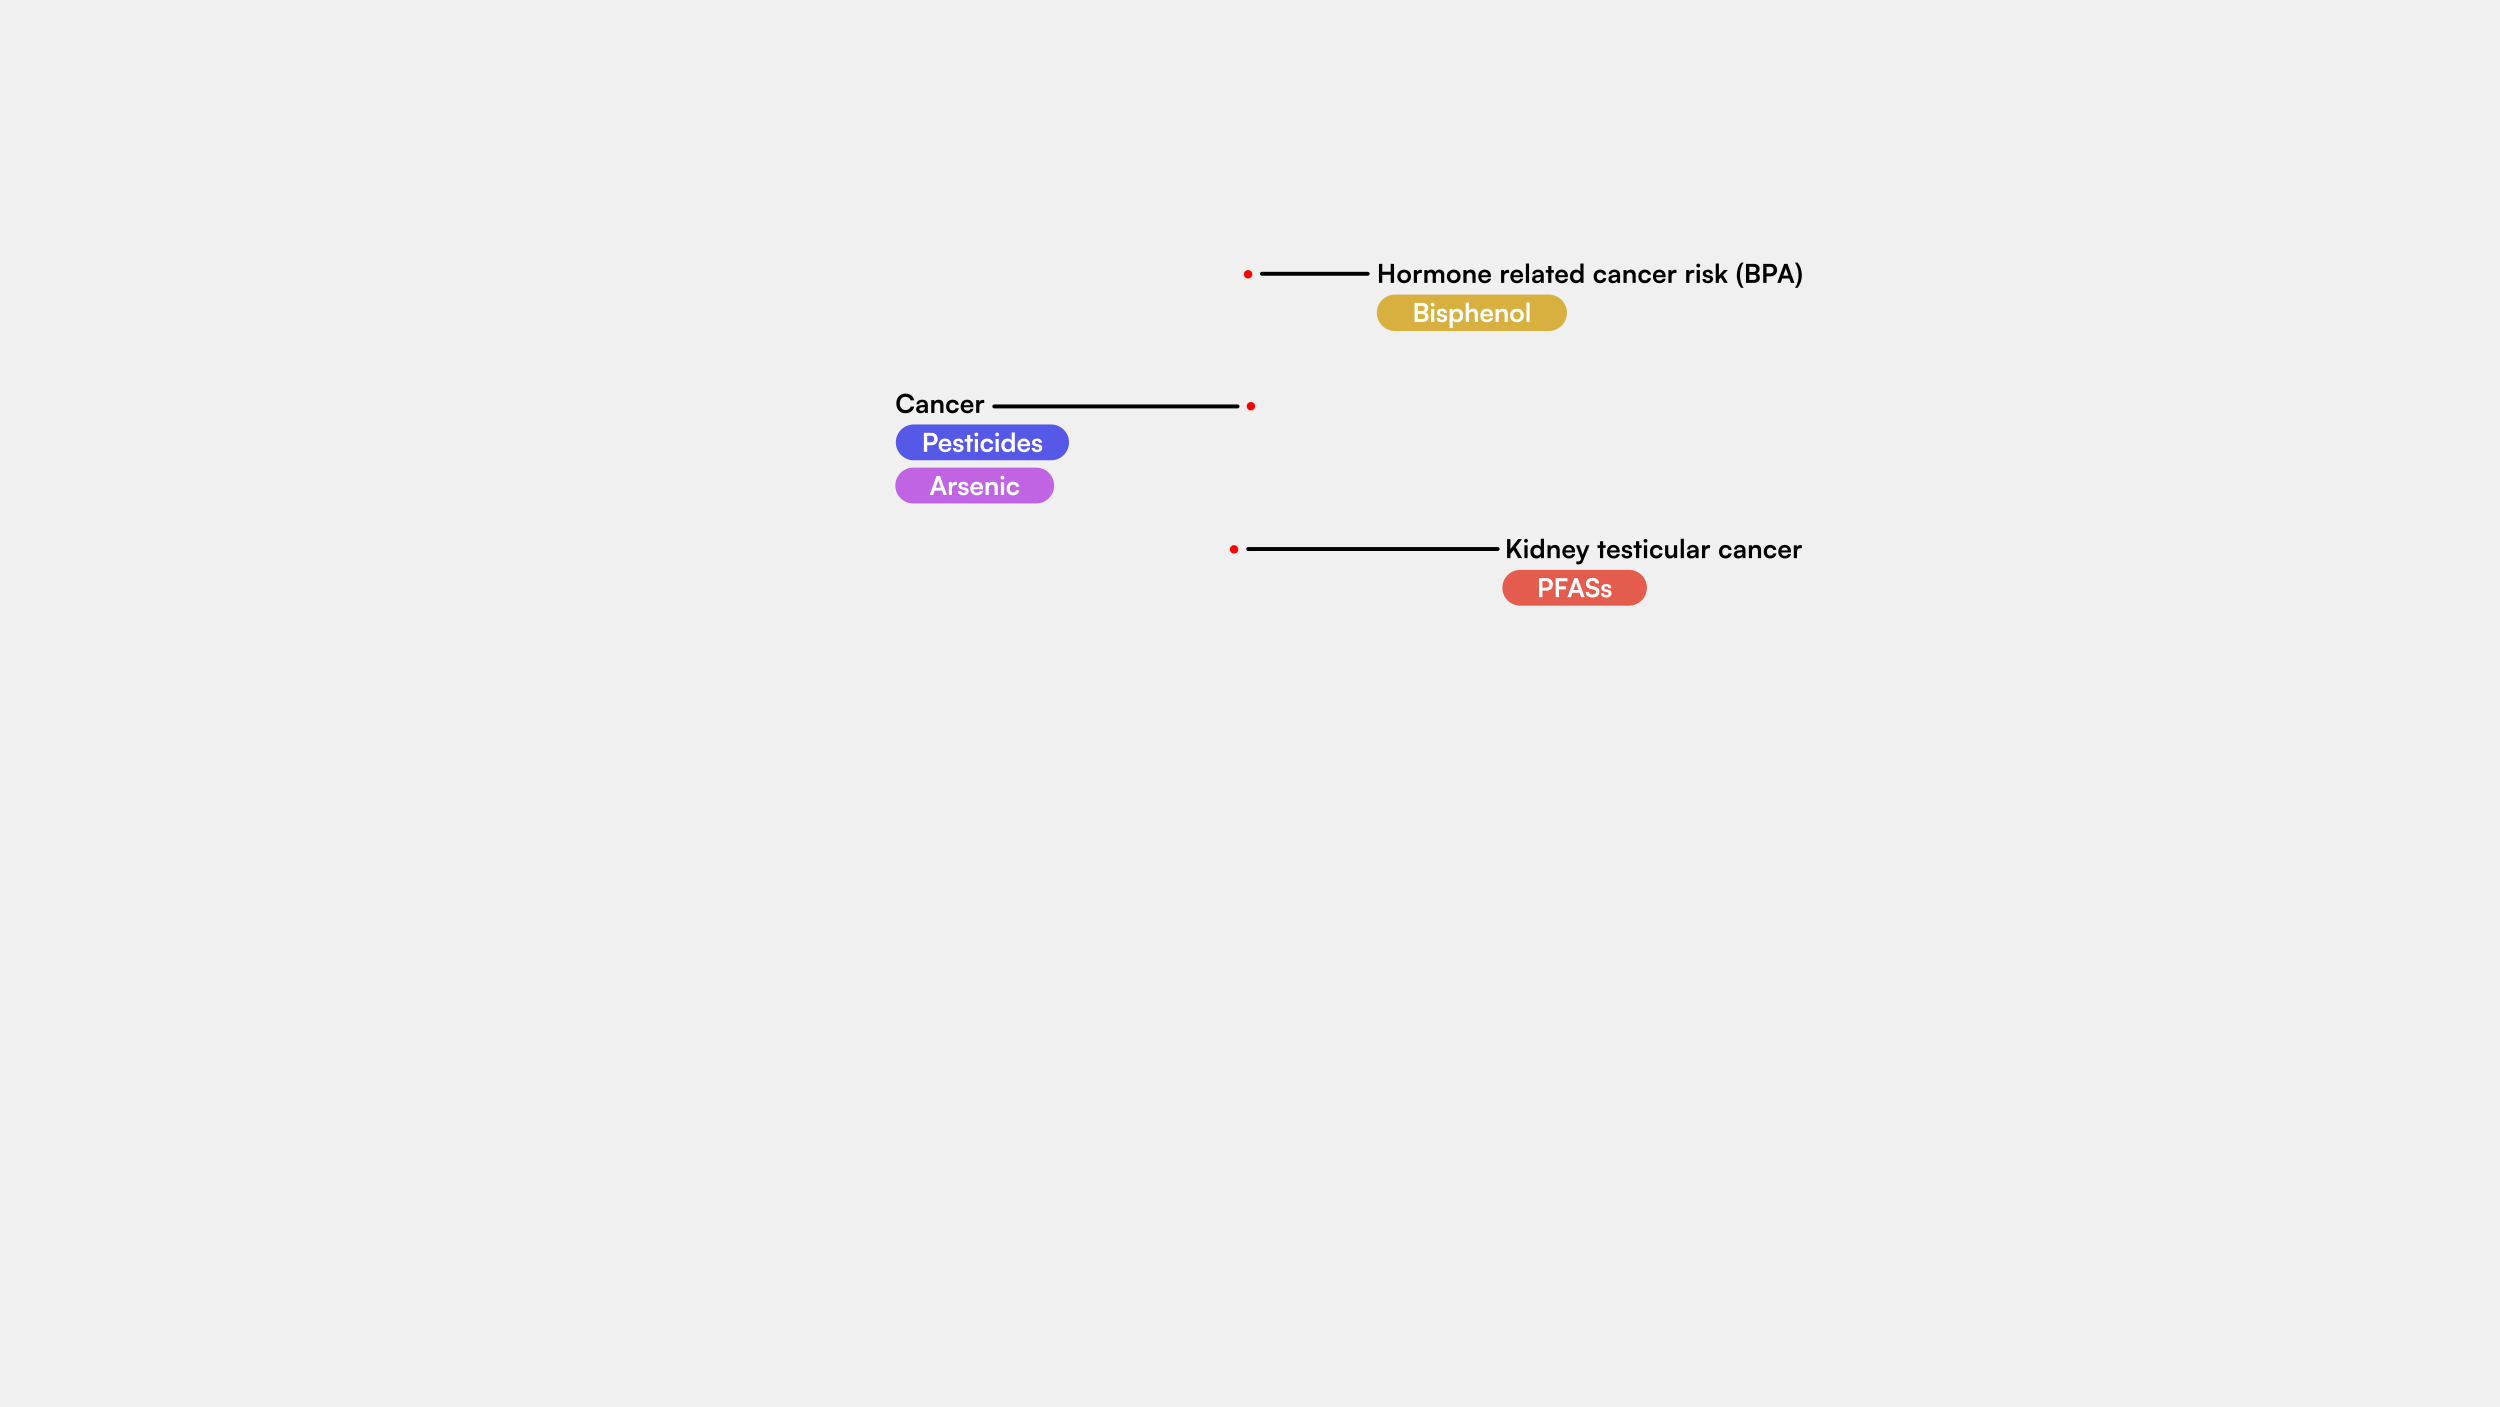
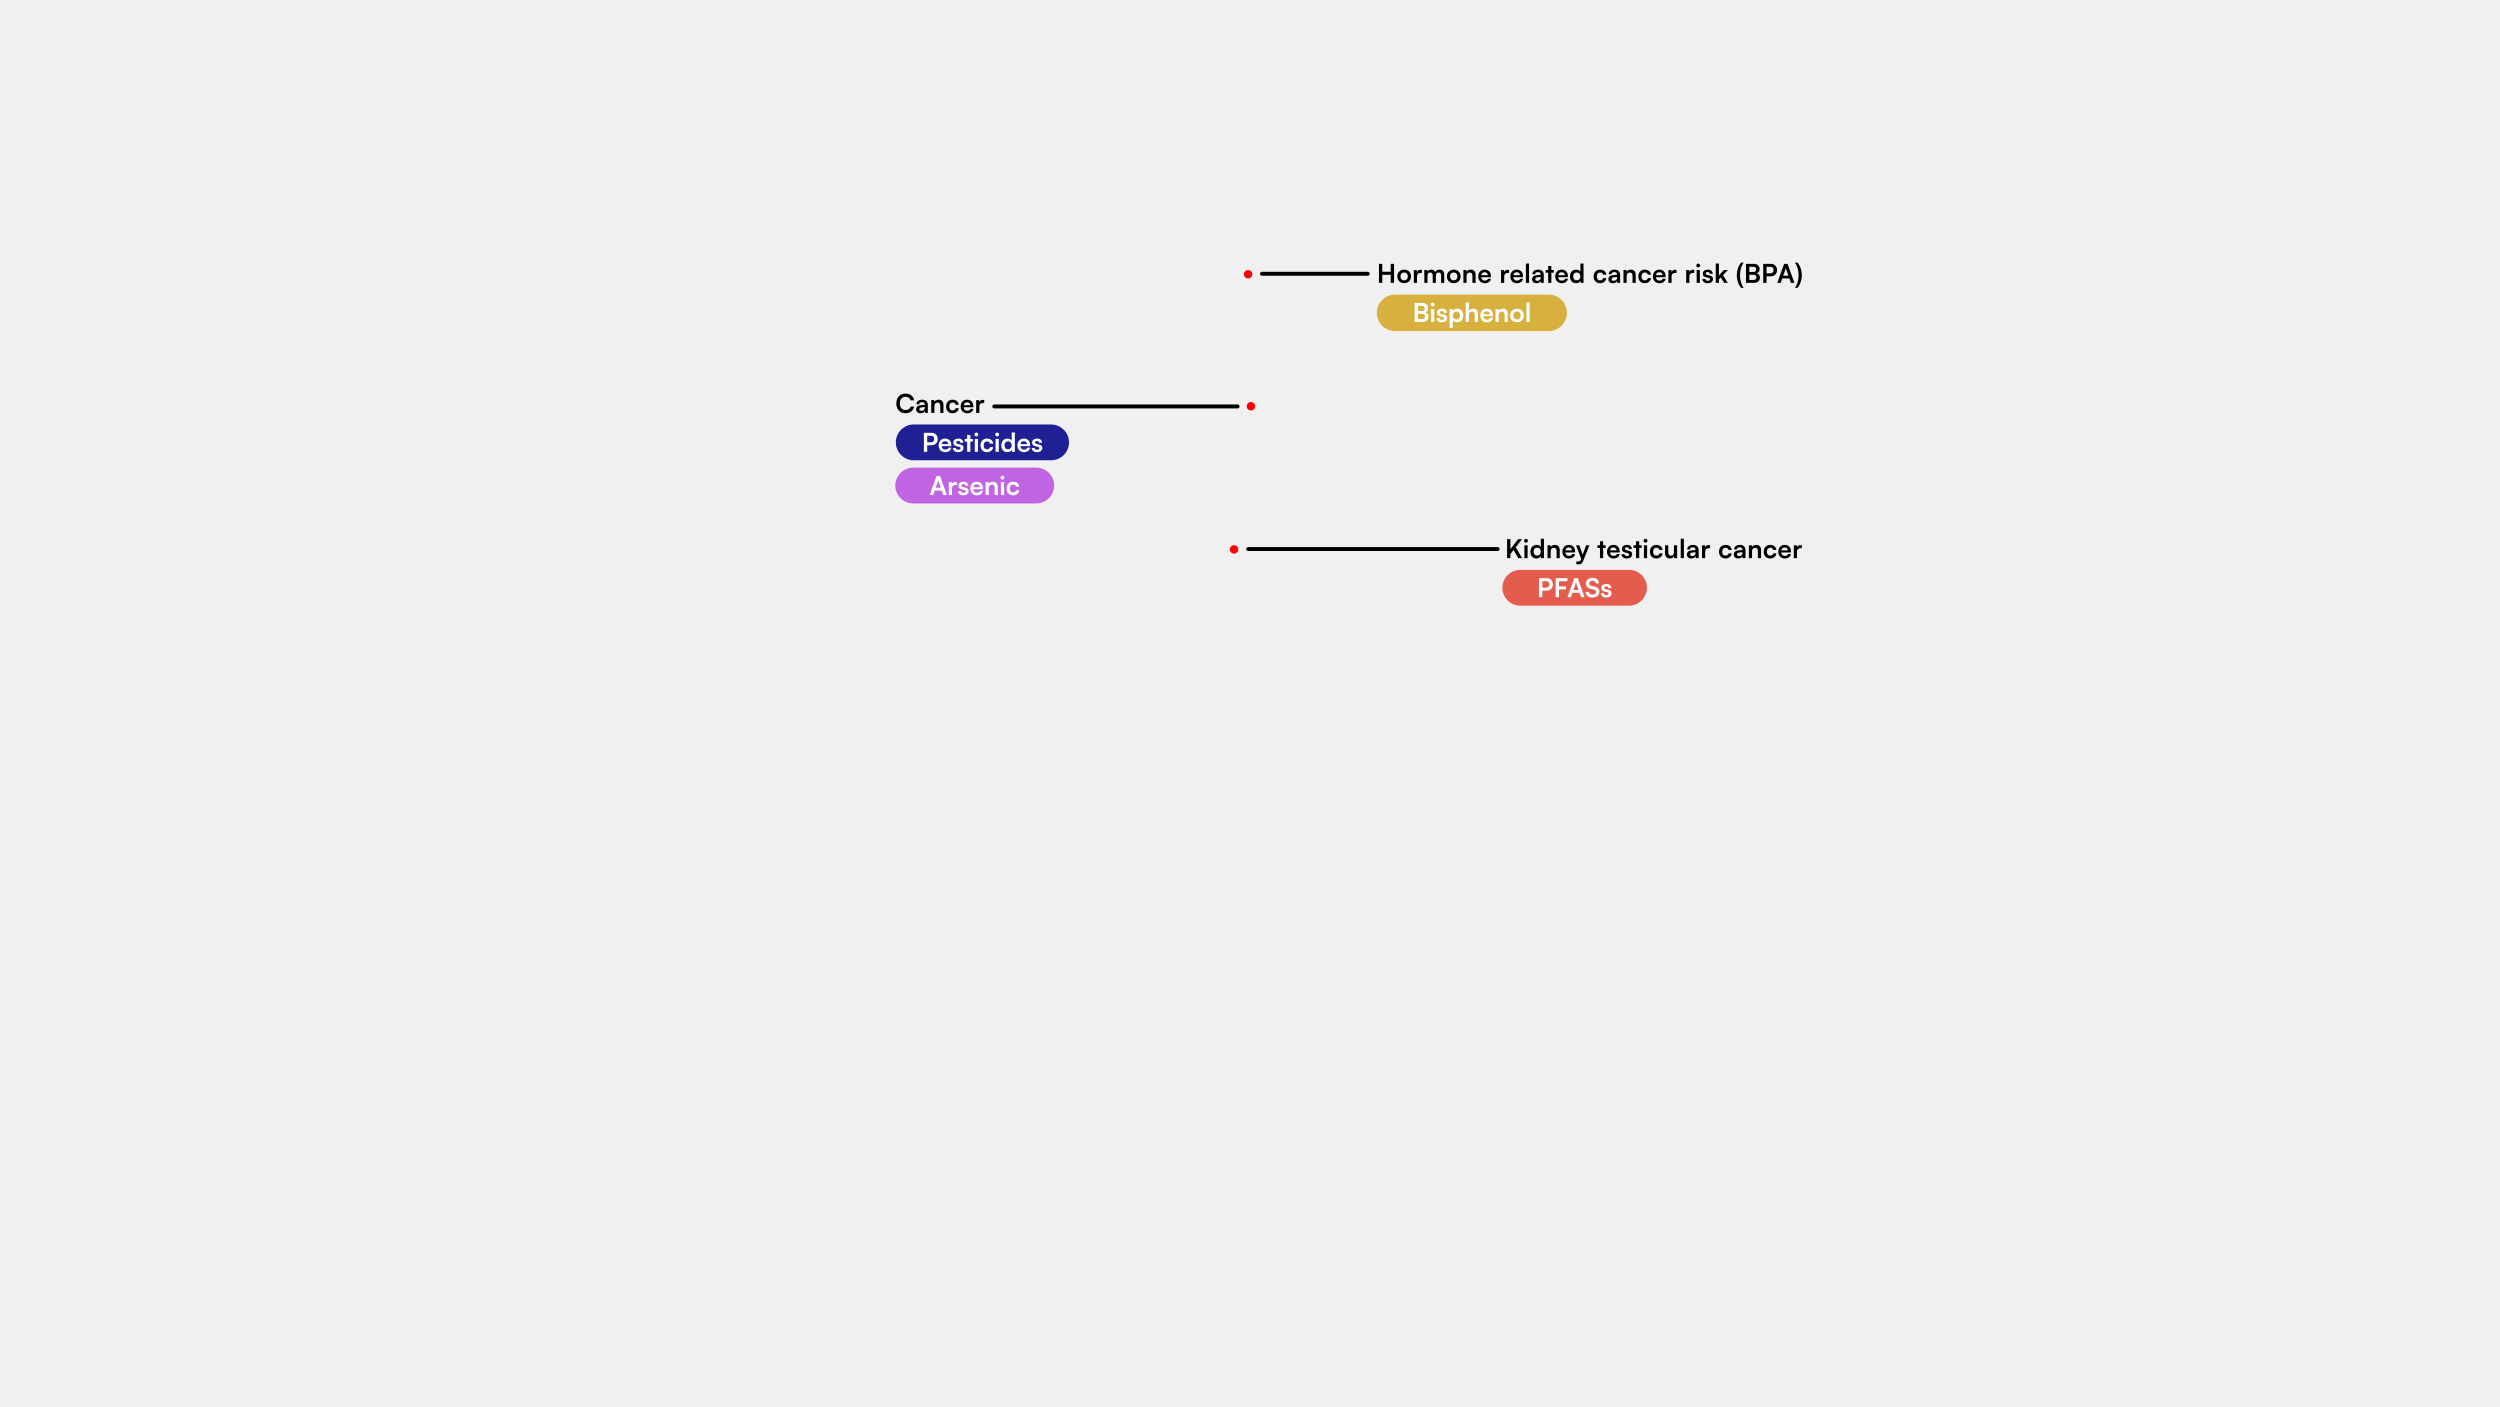
<svg xmlns="http://www.w3.org/2000/svg" width="1920" height="1080" viewBox="0 0 1920 1080" fill="none">
  <g id="ASSET ANIMATION D9 Cancer">
    <g id="1_TEXT">
      <path id="Cancer" d="M695.394 317.377C691.134 317.377 688.374 314.417 688.374 309.837C688.374 305.297 691.234 302.277 695.514 302.277C698.974 302.277 701.554 304.297 702.054 307.437H699.354C698.854 305.737 697.394 304.737 695.454 304.737C692.754 304.737 691.054 306.697 691.054 309.817C691.054 312.917 692.774 314.917 695.454 314.917C697.434 314.917 698.954 313.877 699.434 312.257H702.094C701.534 315.337 698.854 317.377 695.394 317.377ZM706.974 317.397C704.874 317.397 703.594 316.177 703.594 314.317C703.594 312.497 704.914 311.357 707.254 311.177L710.214 310.957V310.737C710.214 309.397 709.414 308.857 708.174 308.857C706.734 308.857 705.934 309.457 705.934 310.497H703.854C703.854 308.357 705.614 306.957 708.294 306.957C710.954 306.957 712.594 308.397 712.594 311.137V317.137H710.454L710.274 315.677C709.854 316.697 708.514 317.397 706.974 317.397ZM707.774 315.557C709.274 315.557 710.234 314.657 710.234 313.137V312.617L708.174 312.777C706.654 312.917 706.074 313.417 706.074 314.217C706.074 315.117 706.674 315.557 707.774 315.557ZM717.631 317.137H715.191V307.257H717.451L717.651 308.537C718.271 307.537 719.471 306.957 720.811 306.957C723.291 306.957 724.571 308.497 724.571 311.057V317.137H722.131V311.637C722.131 309.977 721.311 309.177 720.051 309.177C718.551 309.177 717.631 310.217 717.631 311.817V317.137ZM726.589 312.177C726.589 309.117 728.609 306.957 731.529 306.957C734.229 306.957 736.069 308.457 736.329 310.837H733.889C733.609 309.717 732.789 309.137 731.629 309.137C730.069 309.137 729.029 310.317 729.029 312.177C729.029 314.037 729.989 315.197 731.549 315.197C732.769 315.197 733.629 314.597 733.889 313.517H736.349C736.049 315.817 734.129 317.397 731.549 317.397C728.549 317.397 726.589 315.317 726.589 312.177ZM742.785 317.397C739.845 317.397 737.785 315.257 737.785 312.197C737.785 309.097 739.805 306.957 742.705 306.957C745.665 306.957 747.545 308.937 747.545 312.017V312.757L740.105 312.777C740.285 314.517 741.205 315.397 742.825 315.397C744.165 315.397 745.045 314.877 745.325 313.937H747.585C747.165 316.097 745.365 317.397 742.785 317.397ZM742.725 308.957C741.285 308.957 740.405 309.737 740.165 311.217H745.125C745.125 309.857 744.185 308.957 742.725 308.957ZM755.898 307.217V309.477H754.998C753.238 309.477 752.138 310.417 752.138 312.337V317.137H749.698V307.277H751.998L752.138 308.717C752.558 307.737 753.498 307.077 754.818 307.077C755.158 307.077 755.498 307.117 755.898 307.217Z" fill="black" />
      <path id="Vector 2249" d="M950.469 312.137H763.594" stroke="black" stroke-width="3" stroke-linecap="round" />
      <g id="B_ARSENIC">
        <rect id="Rectangle 4863" x="687.594" y="359.137" width="122" height="27.5" rx="13.75" fill="#C064E4" />
        <path id="text" d="M716.679 380.137H714.019L719.299 365.517H721.919L727.199 380.137H724.499L723.319 376.757H717.859L716.679 380.137ZM720.279 369.877L718.619 374.597H722.579L720.899 369.877C720.779 369.497 720.639 369.057 720.599 368.757C720.539 369.037 720.419 369.477 720.279 369.877ZM734.872 370.217V372.477H733.972C732.212 372.477 731.112 373.417 731.112 375.337V380.137H728.672V370.277H730.972L731.112 371.717C731.532 370.737 732.472 370.077 733.792 370.077C734.132 370.077 734.472 370.117 734.872 370.217ZM735.764 377.137H738.084C738.104 377.997 738.744 378.537 739.864 378.537C741.004 378.537 741.624 378.077 741.624 377.357C741.624 376.857 741.364 376.497 740.484 376.297L738.704 375.877C736.924 375.477 736.064 374.637 736.064 373.057C736.064 371.117 737.704 369.957 739.984 369.957C742.204 369.957 743.704 371.237 743.724 373.157H741.404C741.384 372.317 740.824 371.777 739.884 371.777C738.924 371.777 738.364 372.217 738.364 372.957C738.364 373.517 738.804 373.877 739.644 374.077L741.424 374.497C743.084 374.877 743.924 375.637 743.924 377.157C743.924 379.157 742.224 380.397 739.784 380.397C737.324 380.397 735.764 379.077 735.764 377.137ZM750.201 380.397C747.261 380.397 745.201 378.257 745.201 375.197C745.201 372.097 747.221 369.957 750.121 369.957C753.081 369.957 754.961 371.937 754.961 375.017V375.757L747.521 375.777C747.701 377.517 748.621 378.397 750.241 378.397C751.581 378.397 752.461 377.877 752.741 376.937H755.001C754.581 379.097 752.781 380.397 750.201 380.397ZM750.141 371.957C748.701 371.957 747.821 372.737 747.581 374.217H752.541C752.541 372.857 751.601 371.957 750.141 371.957ZM759.354 380.137H756.914V370.257H759.174L759.374 371.537C759.994 370.537 761.194 369.957 762.534 369.957C765.014 369.957 766.294 371.497 766.294 374.057V380.137H763.854V374.637C763.854 372.977 763.034 372.177 761.774 372.177C760.274 372.177 759.354 373.217 759.354 374.817V380.137ZM769.912 368.277C769.072 368.277 768.412 367.617 768.412 366.797C768.412 365.977 769.072 365.337 769.912 365.337C770.712 365.337 771.372 365.977 771.372 366.797C771.372 367.617 770.712 368.277 769.912 368.277ZM768.692 380.137V370.257H771.132V380.137H768.692ZM773.073 375.177C773.073 372.117 775.093 369.957 778.013 369.957C780.713 369.957 782.553 371.457 782.813 373.837H780.373C780.093 372.717 779.273 372.137 778.113 372.137C776.553 372.137 775.513 373.317 775.513 375.177C775.513 377.037 776.473 378.197 778.033 378.197C779.253 378.197 780.113 377.597 780.373 376.517H782.833C782.533 378.817 780.613 380.397 778.033 380.397C775.033 380.397 773.073 378.317 773.073 375.177Z" fill="white" />
      </g>
      <g id="B_PESTICIDES">
-         <rect id="Rectangle 4863_2" x="688" y="326" width="133" height="27.5" rx="13.75" fill="#5658E7" />
+         <rect id="Rectangle 4863_2" x="688" y="326" width="133" height="27.5" rx="13.75" fill="#1E2094" />
        <path id="text_2" d="M715.318 341.96H712.098V347H709.538V332.38H715.318C718.258 332.38 720.158 334.3 720.158 337.16C720.158 339.98 718.238 341.96 715.318 341.96ZM714.818 334.66H712.098V339.68H714.778C716.538 339.68 717.478 338.74 717.478 337.14C717.478 335.54 716.518 334.66 714.818 334.66ZM725.883 347.26C722.943 347.26 720.883 345.12 720.883 342.06C720.883 338.96 722.903 336.82 725.803 336.82C728.763 336.82 730.643 338.8 730.643 341.88V342.62L723.203 342.64C723.383 344.38 724.303 345.26 725.923 345.26C727.263 345.26 728.143 344.74 728.423 343.8H730.683C730.263 345.96 728.463 347.26 725.883 347.26ZM725.823 338.82C724.383 338.82 723.503 339.6 723.263 341.08H728.223C728.223 339.72 727.283 338.82 725.823 338.82ZM731.836 344H734.156C734.176 344.86 734.816 345.4 735.936 345.4C737.076 345.4 737.696 344.94 737.696 344.22C737.696 343.72 737.436 343.36 736.556 343.16L734.776 342.74C732.996 342.34 732.136 341.5 732.136 339.92C732.136 337.98 733.776 336.82 736.056 336.82C738.276 336.82 739.776 338.1 739.796 340.02H737.476C737.456 339.18 736.896 338.64 735.956 338.64C734.996 338.64 734.436 339.08 734.436 339.82C734.436 340.38 734.876 340.74 735.716 340.94L737.496 341.36C739.156 341.74 739.996 342.5 739.996 344.02C739.996 346.02 738.296 347.26 735.856 347.26C733.396 347.26 731.836 345.94 731.836 344ZM745.214 347H742.774V339.16H740.874V337.12H742.774V334.04H745.214V337.12H747.134V339.16H745.214V347ZM749.871 335.14C749.031 335.14 748.371 334.48 748.371 333.66C748.371 332.84 749.031 332.2 749.871 332.2C750.671 332.2 751.331 332.84 751.331 333.66C751.331 334.48 750.671 335.14 749.871 335.14ZM748.651 347V337.12H751.091V347H748.651ZM753.032 342.04C753.032 338.98 755.052 336.82 757.972 336.82C760.672 336.82 762.512 338.32 762.772 340.7H760.332C760.052 339.58 759.232 339 758.072 339C756.512 339 755.472 340.18 755.472 342.04C755.472 343.9 756.432 345.06 757.992 345.06C759.212 345.06 760.072 344.46 760.332 343.38H762.792C762.492 345.68 760.572 347.26 757.992 347.26C754.992 347.26 753.032 345.18 753.032 342.04ZM765.828 335.14C764.988 335.14 764.328 334.48 764.328 333.66C764.328 332.84 764.988 332.2 765.828 332.2C766.628 332.2 767.288 332.84 767.288 333.66C767.288 334.48 766.628 335.14 765.828 335.14ZM764.608 347V337.12H767.048V347H764.608ZM773.629 347.26C770.769 347.26 768.989 345.16 768.989 342.1C768.989 339.02 770.789 336.82 773.769 336.82C775.149 336.82 776.369 337.4 776.989 338.38V332.12H779.409V347H777.169L777.009 345.46C776.409 346.6 775.129 347.26 773.629 347.26ZM774.169 345.02C775.869 345.02 776.969 343.8 776.969 342.02C776.969 340.24 775.869 339 774.169 339C772.469 339 771.429 340.26 771.429 342.02C771.429 343.78 772.469 345.02 774.169 345.02ZM786.371 347.26C783.431 347.26 781.371 345.12 781.371 342.06C781.371 338.96 783.391 336.82 786.291 336.82C789.251 336.82 791.131 338.8 791.131 341.88V342.62L783.691 342.64C783.871 344.38 784.791 345.26 786.411 345.26C787.751 345.26 788.631 344.74 788.911 343.8H791.171C790.751 345.96 788.951 347.26 786.371 347.26ZM786.311 338.82C784.871 338.82 783.991 339.6 783.751 341.08H788.711C788.711 339.72 787.771 338.82 786.311 338.82ZM792.324 344H794.644C794.664 344.86 795.304 345.4 796.424 345.4C797.564 345.4 798.184 344.94 798.184 344.22C798.184 343.72 797.924 343.36 797.044 343.16L795.264 342.74C793.484 342.34 792.624 341.5 792.624 339.92C792.624 337.98 794.264 336.82 796.544 336.82C798.764 336.82 800.264 338.1 800.284 340.02H797.964C797.944 339.18 797.384 338.64 796.444 338.64C795.484 338.64 794.924 339.08 794.924 339.82C794.924 340.38 795.364 340.74 796.204 340.94L797.984 341.36C799.644 341.74 800.484 342.5 800.484 344.02C800.484 346.02 798.784 347.26 796.344 347.26C793.884 347.26 792.324 345.94 792.324 344Z" fill="white" />
      </g>
    </g>
    <g id="2_TEXT">
      <path id="Kidney testicular cancer" d="M1160 414.03V421.71L1165.92 414.03H1168.94L1164.1 420.27L1169 428.65H1166.04L1162.42 422.43L1160 425.53V428.65H1157.44V414.03H1160ZM1171.98 416.79C1171.14 416.79 1170.48 416.13 1170.48 415.31C1170.48 414.49 1171.14 413.85 1171.98 413.85C1172.78 413.85 1173.44 414.49 1173.44 415.31C1173.44 416.13 1172.78 416.79 1171.98 416.79ZM1170.76 428.65V418.77H1173.2V428.65H1170.76ZM1179.98 428.91C1177.12 428.91 1175.34 426.81 1175.34 423.75C1175.34 420.67 1177.14 418.47 1180.12 418.47C1181.5 418.47 1182.72 419.05 1183.34 420.03V413.77H1185.76V428.65H1183.52L1183.36 427.11C1182.76 428.25 1181.48 428.91 1179.98 428.91ZM1180.52 426.67C1182.22 426.67 1183.32 425.45 1183.32 423.67C1183.32 421.89 1182.22 420.65 1180.52 420.65C1178.82 420.65 1177.78 421.91 1177.78 423.67C1177.78 425.43 1178.82 426.67 1180.52 426.67ZM1190.94 428.65H1188.5V418.77H1190.76L1190.96 420.05C1191.58 419.05 1192.78 418.47 1194.12 418.47C1196.6 418.47 1197.88 420.01 1197.88 422.57V428.65H1195.44V423.15C1195.44 421.49 1194.62 420.69 1193.36 420.69C1191.86 420.69 1190.94 421.73 1190.94 423.33V428.65ZM1204.9 428.91C1201.96 428.91 1199.9 426.77 1199.9 423.71C1199.9 420.61 1201.92 418.47 1204.82 418.47C1207.78 418.47 1209.66 420.45 1209.66 423.53V424.27L1202.22 424.29C1202.4 426.03 1203.32 426.91 1204.94 426.91C1206.28 426.91 1207.16 426.39 1207.44 425.45H1209.7C1209.28 427.61 1207.48 428.91 1204.9 428.91ZM1204.84 420.47C1203.4 420.47 1202.52 421.25 1202.28 422.73H1207.24C1207.24 421.37 1206.3 420.47 1204.84 420.47ZM1210.62 433.23V431.19H1212.08C1213.04 431.19 1213.64 430.97 1214.06 429.81L1214.34 429.07L1210.36 418.77H1212.94L1215.48 425.97L1218.16 418.77H1220.68L1215.84 430.85C1215.1 432.69 1214.06 433.45 1212.44 433.45C1211.76 433.45 1211.16 433.37 1210.62 433.23ZM1231.22 428.65H1228.78V420.81H1226.88V418.77H1228.78V415.69H1231.22V418.77H1233.14V420.81H1231.22V428.65ZM1239.17 428.91C1236.23 428.91 1234.17 426.77 1234.17 423.71C1234.17 420.61 1236.19 418.47 1239.09 418.47C1242.05 418.47 1243.93 420.45 1243.93 423.53V424.27L1236.49 424.29C1236.67 426.03 1237.59 426.91 1239.21 426.91C1240.55 426.91 1241.43 426.39 1241.71 425.45H1243.97C1243.55 427.61 1241.75 428.91 1239.17 428.91ZM1239.11 420.47C1237.67 420.47 1236.79 421.25 1236.55 422.73H1241.51C1241.51 421.37 1240.57 420.47 1239.11 420.47ZM1245.33 425.65H1247.65C1247.67 426.51 1248.31 427.05 1249.43 427.05C1250.57 427.05 1251.19 426.59 1251.19 425.87C1251.19 425.37 1250.93 425.01 1250.05 424.81L1248.27 424.39C1246.49 423.99 1245.63 423.15 1245.63 421.57C1245.63 419.63 1247.27 418.47 1249.55 418.47C1251.77 418.47 1253.27 419.75 1253.29 421.67H1250.97C1250.95 420.83 1250.39 420.29 1249.45 420.29C1248.49 420.29 1247.93 420.73 1247.93 421.47C1247.93 422.03 1248.37 422.39 1249.21 422.59L1250.99 423.01C1252.65 423.39 1253.49 424.15 1253.49 425.67C1253.49 427.67 1251.79 428.91 1249.35 428.91C1246.89 428.91 1245.33 427.59 1245.33 425.65ZM1258.91 428.65H1256.47V420.81H1254.57V418.77H1256.47V415.69H1258.91V418.77H1260.83V420.81H1258.91V428.65ZM1263.76 416.79C1262.92 416.79 1262.26 416.13 1262.26 415.31C1262.26 414.49 1262.92 413.85 1263.76 413.85C1264.56 413.85 1265.22 414.49 1265.22 415.31C1265.22 416.13 1264.56 416.79 1263.76 416.79ZM1262.54 428.65V418.77H1264.98V428.65H1262.54ZM1267.12 423.69C1267.12 420.63 1269.14 418.47 1272.06 418.47C1274.76 418.47 1276.6 419.97 1276.86 422.35H1274.42C1274.14 421.23 1273.32 420.65 1272.16 420.65C1270.6 420.65 1269.56 421.83 1269.56 423.69C1269.56 425.55 1270.52 426.71 1272.08 426.71C1273.3 426.71 1274.16 426.11 1274.42 425.03H1276.88C1276.58 427.33 1274.66 428.91 1272.08 428.91C1269.08 428.91 1267.12 426.83 1267.12 423.69ZM1285.6 418.77H1288.04V428.65H1285.78L1285.6 427.33C1285 428.27 1283.72 428.91 1282.4 428.91C1280.12 428.91 1278.78 427.37 1278.78 424.95V418.77H1281.22V424.09C1281.22 425.97 1281.96 426.73 1283.32 426.73C1284.86 426.73 1285.6 425.83 1285.6 423.95V418.77ZM1293.22 428.65H1290.8V413.77H1293.22V428.65ZM1298.92 428.91C1296.82 428.91 1295.54 427.69 1295.54 425.83C1295.54 424.01 1296.86 422.87 1299.2 422.69L1302.16 422.47V422.25C1302.16 420.91 1301.36 420.37 1300.12 420.37C1298.68 420.37 1297.88 420.97 1297.88 422.01H1295.8C1295.8 419.87 1297.56 418.47 1300.24 418.47C1302.9 418.47 1304.54 419.91 1304.54 422.65V428.65H1302.4L1302.22 427.19C1301.8 428.21 1300.46 428.91 1298.92 428.91ZM1299.72 427.07C1301.22 427.07 1302.18 426.17 1302.18 424.65V424.13L1300.12 424.29C1298.6 424.43 1298.02 424.93 1298.02 425.73C1298.02 426.63 1298.62 427.07 1299.72 427.07ZM1313.34 418.73V420.99H1312.44C1310.68 420.99 1309.58 421.93 1309.58 423.85V428.65H1307.14V418.79H1309.44L1309.58 420.23C1310 419.25 1310.94 418.59 1312.26 418.59C1312.6 418.59 1312.94 418.63 1313.34 418.73ZM1320.2 423.69C1320.2 420.63 1322.22 418.47 1325.14 418.47C1327.84 418.47 1329.68 419.97 1329.94 422.35H1327.5C1327.22 421.23 1326.4 420.65 1325.24 420.65C1323.68 420.65 1322.64 421.83 1322.64 423.69C1322.64 425.55 1323.6 426.71 1325.16 426.71C1326.38 426.71 1327.24 426.11 1327.5 425.03H1329.96C1329.66 427.33 1327.74 428.91 1325.16 428.91C1322.16 428.91 1320.2 426.83 1320.2 423.69ZM1334.91 428.91C1332.81 428.91 1331.53 427.69 1331.53 425.83C1331.53 424.01 1332.85 422.87 1335.19 422.69L1338.15 422.47V422.25C1338.15 420.91 1337.35 420.37 1336.11 420.37C1334.67 420.37 1333.87 420.97 1333.87 422.01H1331.79C1331.79 419.87 1333.55 418.47 1336.23 418.47C1338.89 418.47 1340.53 419.91 1340.53 422.65V428.65H1338.39L1338.21 427.19C1337.79 428.21 1336.45 428.91 1334.91 428.91ZM1335.71 427.07C1337.21 427.07 1338.17 426.17 1338.17 424.65V424.13L1336.11 424.29C1334.59 424.43 1334.01 424.93 1334.01 425.73C1334.01 426.63 1334.61 427.07 1335.71 427.07ZM1345.57 428.65H1343.13V418.77H1345.39L1345.59 420.05C1346.21 419.05 1347.41 418.47 1348.75 418.47C1351.23 418.47 1352.51 420.01 1352.51 422.57V428.65H1350.07V423.15C1350.07 421.49 1349.25 420.69 1347.99 420.69C1346.49 420.69 1345.57 421.73 1345.57 423.33V428.65ZM1354.53 423.69C1354.53 420.63 1356.55 418.47 1359.47 418.47C1362.17 418.47 1364.01 419.97 1364.27 422.35H1361.83C1361.55 421.23 1360.73 420.65 1359.57 420.65C1358.01 420.65 1356.97 421.83 1356.97 423.69C1356.97 425.55 1357.93 426.71 1359.49 426.71C1360.71 426.71 1361.57 426.11 1361.83 425.03H1364.29C1363.99 427.33 1362.07 428.91 1359.49 428.91C1356.49 428.91 1354.53 426.83 1354.53 423.69ZM1370.72 428.91C1367.78 428.91 1365.72 426.77 1365.72 423.71C1365.72 420.61 1367.74 418.47 1370.64 418.47C1373.6 418.47 1375.48 420.45 1375.48 423.53V424.27L1368.04 424.29C1368.22 426.03 1369.14 426.91 1370.76 426.91C1372.1 426.91 1372.98 426.39 1373.26 425.45H1375.52C1375.1 427.61 1373.3 428.91 1370.72 428.91ZM1370.66 420.47C1369.22 420.47 1368.34 421.25 1368.1 422.73H1373.06C1373.06 421.37 1372.12 420.47 1370.66 420.47ZM1383.84 418.73V420.99H1382.94C1381.18 420.99 1380.08 421.93 1380.08 423.85V428.65H1377.64V418.79H1379.94L1380.08 420.23C1380.5 419.25 1381.44 418.59 1382.76 418.59C1383.1 418.59 1383.44 418.63 1383.84 418.73Z" fill="black" />
      <g id="B_PFASs">
        <rect id="Rectangle 4860" x="1153.82" y="437.65" width="111" height="27.5" rx="13.75" fill="#E45C4D" />
        <path id="text_3" d="M1187.76 453.61H1184.54V458.65H1181.98V444.03H1187.76C1190.7 444.03 1192.6 445.95 1192.6 448.81C1192.6 451.63 1190.68 453.61 1187.76 453.61ZM1187.26 446.31H1184.54V451.33H1187.22C1188.98 451.33 1189.92 450.39 1189.92 448.79C1189.92 447.19 1188.96 446.31 1187.26 446.31ZM1202.75 452.67H1197.31V458.65H1194.75V444.03H1203.79V446.39H1197.31V450.37H1202.75V452.67ZM1206.46 458.65H1203.8L1209.08 444.03H1211.7L1216.98 458.65H1214.28L1213.1 455.27H1207.64L1206.46 458.65ZM1210.06 448.39L1208.4 453.11H1212.36L1210.68 448.39C1210.56 448.01 1210.42 447.57 1210.38 447.27C1210.32 447.55 1210.2 447.99 1210.06 448.39ZM1217.97 448.11C1217.97 445.55 1220.09 443.77 1223.17 443.77C1226.13 443.77 1228.01 445.41 1228.09 448.05H1225.53C1225.47 446.79 1224.57 446.05 1223.13 446.05C1221.55 446.05 1220.53 446.81 1220.53 448.03C1220.53 449.07 1221.09 449.65 1222.31 449.93L1224.61 450.43C1227.11 450.97 1228.33 452.25 1228.33 454.43C1228.33 457.15 1226.21 458.91 1222.99 458.91C1219.87 458.91 1217.83 457.25 1217.77 454.63H1220.33C1220.35 455.87 1221.35 456.61 1222.99 456.61C1224.69 456.61 1225.77 455.87 1225.77 454.65C1225.77 453.67 1225.27 453.09 1224.07 452.83L1221.75 452.31C1219.27 451.77 1217.97 450.35 1217.97 448.11ZM1229.53 455.65H1231.85C1231.87 456.51 1232.51 457.05 1233.63 457.05C1234.77 457.05 1235.39 456.59 1235.39 455.87C1235.39 455.37 1235.13 455.01 1234.25 454.81L1232.47 454.39C1230.69 453.99 1229.83 453.15 1229.83 451.57C1229.83 449.63 1231.47 448.47 1233.75 448.47C1235.97 448.47 1237.47 449.75 1237.49 451.67H1235.17C1235.15 450.83 1234.59 450.29 1233.65 450.29C1232.69 450.29 1232.13 450.73 1232.13 451.47C1232.13 452.03 1232.57 452.39 1233.41 452.59L1235.19 453.01C1236.85 453.39 1237.69 454.15 1237.69 455.67C1237.69 457.67 1235.99 458.91 1233.55 458.91C1231.09 458.91 1229.53 457.59 1229.53 455.65Z" fill="white" />
      </g>
      <path id="Vector 2249_2" d="M958.602 421.65L1150.19 421.65" stroke="black" stroke-width="3" stroke-linecap="round" />
    </g>
    <g id="0_TEXT">
      <path id="Hormone related cancer risk (BPA)" d="M1061.59 217.249H1059.03V202.629H1061.59V208.669H1068.07V202.629H1070.63V217.249H1068.07V211.049H1061.59V217.249ZM1073.13 212.289C1073.13 209.209 1075.35 207.089 1078.41 207.089C1081.47 207.089 1083.69 209.209 1083.69 212.289C1083.69 215.369 1081.47 217.489 1078.41 217.489C1075.35 217.489 1073.13 215.369 1073.13 212.289ZM1075.57 212.289C1075.57 214.089 1076.73 215.309 1078.41 215.309C1080.09 215.309 1081.25 214.089 1081.25 212.289C1081.25 210.489 1080.09 209.269 1078.41 209.269C1076.73 209.269 1075.57 210.489 1075.57 212.289ZM1092.02 207.329V209.589H1091.12C1089.36 209.589 1088.26 210.529 1088.26 212.449V217.249H1085.82V207.389H1088.12L1088.26 208.829C1088.68 207.849 1089.62 207.189 1090.94 207.189C1091.28 207.189 1091.62 207.229 1092.02 207.329ZM1096.32 217.249H1093.88V207.369H1096.12L1096.32 208.529C1096.82 207.709 1097.82 207.069 1099.24 207.069C1100.74 207.069 1101.78 207.809 1102.3 208.949C1102.8 207.809 1103.96 207.069 1105.46 207.069C1107.86 207.069 1109.18 208.509 1109.18 210.789V217.249H1106.76V211.429C1106.76 210.009 1106 209.269 1104.84 209.269C1103.66 209.269 1102.76 210.029 1102.76 211.649V217.249H1100.32V211.409C1100.32 210.029 1099.58 209.289 1098.42 209.289C1097.26 209.289 1096.32 210.049 1096.32 211.649V217.249ZM1111.19 212.289C1111.19 209.209 1113.41 207.089 1116.47 207.089C1119.53 207.089 1121.75 209.209 1121.75 212.289C1121.75 215.369 1119.53 217.489 1116.47 217.489C1113.41 217.489 1111.19 215.369 1111.19 212.289ZM1113.63 212.289C1113.63 214.089 1114.79 215.309 1116.47 215.309C1118.15 215.309 1119.31 214.089 1119.31 212.289C1119.31 210.489 1118.15 209.269 1116.47 209.269C1114.79 209.269 1113.63 210.489 1113.63 212.289ZM1126.33 217.249H1123.89V207.369H1126.15L1126.35 208.649C1126.97 207.649 1128.17 207.069 1129.51 207.069C1131.99 207.069 1133.27 208.609 1133.27 211.169V217.249H1130.83V211.749C1130.83 210.089 1130.01 209.289 1128.75 209.289C1127.25 209.289 1126.33 210.329 1126.33 211.929V217.249ZM1140.28 217.509C1137.34 217.509 1135.28 215.369 1135.28 212.309C1135.28 209.209 1137.3 207.069 1140.2 207.069C1143.16 207.069 1145.04 209.049 1145.04 212.129V212.869L1137.6 212.889C1137.78 214.629 1138.7 215.509 1140.32 215.509C1141.66 215.509 1142.54 214.989 1142.82 214.049H1145.08C1144.66 216.209 1142.86 217.509 1140.28 217.509ZM1140.22 209.069C1138.78 209.069 1137.9 209.849 1137.66 211.329H1142.62C1142.62 209.969 1141.68 209.069 1140.22 209.069ZM1158.99 207.329V209.589H1158.09C1156.33 209.589 1155.23 210.529 1155.23 212.449V217.249H1152.79V207.389H1155.09L1155.23 208.829C1155.65 207.849 1156.59 207.189 1157.91 207.189C1158.25 207.189 1158.59 207.229 1158.99 207.329ZM1164.93 217.509C1161.99 217.509 1159.93 215.369 1159.93 212.309C1159.93 209.209 1161.95 207.069 1164.85 207.069C1167.81 207.069 1169.69 209.049 1169.69 212.129V212.869L1162.25 212.889C1162.43 214.629 1163.35 215.509 1164.97 215.509C1166.31 215.509 1167.19 214.989 1167.47 214.049H1169.73C1169.31 216.209 1167.51 217.509 1164.93 217.509ZM1164.87 209.069C1163.43 209.069 1162.55 209.849 1162.31 211.329H1167.27C1167.27 209.969 1166.33 209.069 1164.87 209.069ZM1174.3 217.249H1171.88V202.369H1174.3V217.249ZM1180 217.509C1177.9 217.509 1176.62 216.289 1176.62 214.429C1176.62 212.609 1177.94 211.469 1180.28 211.289L1183.24 211.069V210.849C1183.24 209.509 1182.44 208.969 1181.2 208.969C1179.76 208.969 1178.96 209.569 1178.96 210.609H1176.88C1176.88 208.469 1178.64 207.069 1181.32 207.069C1183.98 207.069 1185.62 208.509 1185.62 211.249V217.249H1183.48L1183.3 215.789C1182.88 216.809 1181.54 217.509 1180 217.509ZM1180.8 215.669C1182.3 215.669 1183.26 214.769 1183.26 213.249V212.729L1181.2 212.889C1179.68 213.029 1179.1 213.529 1179.1 214.329C1179.1 215.229 1179.7 215.669 1180.8 215.669ZM1191.44 217.249H1189V209.409H1187.1V207.369H1189V204.289H1191.44V207.369H1193.36V209.409H1191.44V217.249ZM1199.4 217.509C1196.46 217.509 1194.4 215.369 1194.4 212.309C1194.4 209.209 1196.42 207.069 1199.32 207.069C1202.28 207.069 1204.16 209.049 1204.16 212.129V212.869L1196.72 212.889C1196.9 214.629 1197.82 215.509 1199.44 215.509C1200.78 215.509 1201.66 214.989 1201.94 214.049H1204.2C1203.78 216.209 1201.98 217.509 1199.4 217.509ZM1199.34 209.069C1197.9 209.069 1197.02 209.849 1196.78 211.329H1201.74C1201.74 209.969 1200.8 209.069 1199.34 209.069ZM1210.37 217.509C1207.51 217.509 1205.73 215.409 1205.73 212.349C1205.73 209.269 1207.53 207.069 1210.51 207.069C1211.89 207.069 1213.11 207.649 1213.73 208.629V202.369H1216.15V217.249H1213.91L1213.75 215.709C1213.15 216.849 1211.87 217.509 1210.37 217.509ZM1210.91 215.269C1212.61 215.269 1213.71 214.049 1213.71 212.269C1213.71 210.489 1212.61 209.249 1210.91 209.249C1209.21 209.249 1208.17 210.509 1208.17 212.269C1208.17 214.029 1209.21 215.269 1210.91 215.269ZM1223.9 212.289C1223.9 209.229 1225.92 207.069 1228.84 207.069C1231.54 207.069 1233.38 208.569 1233.64 210.949H1231.2C1230.92 209.829 1230.1 209.249 1228.94 209.249C1227.38 209.249 1226.34 210.429 1226.34 212.289C1226.34 214.149 1227.3 215.309 1228.86 215.309C1230.08 215.309 1230.94 214.709 1231.2 213.629H1233.66C1233.36 215.929 1231.44 217.509 1228.86 217.509C1225.86 217.509 1223.9 215.429 1223.9 212.289ZM1238.62 217.509C1236.52 217.509 1235.24 216.289 1235.24 214.429C1235.24 212.609 1236.56 211.469 1238.9 211.289L1241.86 211.069V210.849C1241.86 209.509 1241.06 208.969 1239.82 208.969C1238.38 208.969 1237.58 209.569 1237.58 210.609H1235.5C1235.5 208.469 1237.26 207.069 1239.94 207.069C1242.6 207.069 1244.24 208.509 1244.24 211.249V217.249H1242.1L1241.92 215.789C1241.5 216.809 1240.16 217.509 1238.62 217.509ZM1239.42 215.669C1240.92 215.669 1241.88 214.769 1241.88 213.249V212.729L1239.82 212.889C1238.3 213.029 1237.72 213.529 1237.72 214.329C1237.72 215.229 1238.32 215.669 1239.42 215.669ZM1249.28 217.249H1246.84V207.369H1249.1L1249.3 208.649C1249.92 207.649 1251.12 207.069 1252.46 207.069C1254.94 207.069 1256.22 208.609 1256.22 211.169V217.249H1253.78V211.749C1253.78 210.089 1252.96 209.289 1251.7 209.289C1250.2 209.289 1249.28 210.329 1249.28 211.929V217.249ZM1258.23 212.289C1258.23 209.229 1260.25 207.069 1263.17 207.069C1265.87 207.069 1267.71 208.569 1267.97 210.949H1265.53C1265.25 209.829 1264.43 209.249 1263.27 209.249C1261.71 209.249 1260.67 210.429 1260.67 212.289C1260.67 214.149 1261.63 215.309 1263.19 215.309C1264.41 215.309 1265.27 214.709 1265.53 213.629H1267.99C1267.69 215.929 1265.77 217.509 1263.19 217.509C1260.19 217.509 1258.23 215.429 1258.23 212.289ZM1274.43 217.509C1271.49 217.509 1269.43 215.369 1269.43 212.309C1269.43 209.209 1271.45 207.069 1274.35 207.069C1277.31 207.069 1279.19 209.049 1279.19 212.129V212.869L1271.75 212.889C1271.93 214.629 1272.85 215.509 1274.47 215.509C1275.81 215.509 1276.69 214.989 1276.97 214.049H1279.23C1278.81 216.209 1277.01 217.509 1274.43 217.509ZM1274.37 209.069C1272.93 209.069 1272.05 209.849 1271.81 211.329H1276.77C1276.77 209.969 1275.83 209.069 1274.37 209.069ZM1287.54 207.329V209.589H1286.64C1284.88 209.589 1283.78 210.529 1283.78 212.449V217.249H1281.34V207.389H1283.64L1283.78 208.829C1284.2 207.849 1285.14 207.189 1286.46 207.189C1286.8 207.189 1287.14 207.229 1287.54 207.329ZM1301.19 207.329V209.589H1300.29C1298.53 209.589 1297.43 210.529 1297.43 212.449V217.249H1294.99V207.389H1297.29L1297.43 208.829C1297.85 207.849 1298.79 207.189 1300.11 207.189C1300.45 207.189 1300.79 207.229 1301.19 207.329ZM1304.26 205.389C1303.42 205.389 1302.76 204.729 1302.76 203.909C1302.76 203.089 1303.42 202.449 1304.26 202.449C1305.06 202.449 1305.72 203.089 1305.72 203.909C1305.72 204.729 1305.06 205.389 1304.26 205.389ZM1303.04 217.249V207.369H1305.48V217.249H1303.04ZM1307.44 214.249H1309.76C1309.78 215.109 1310.42 215.649 1311.54 215.649C1312.68 215.649 1313.3 215.189 1313.3 214.469C1313.3 213.969 1313.04 213.609 1312.16 213.409L1310.38 212.989C1308.6 212.589 1307.74 211.749 1307.74 210.169C1307.74 208.229 1309.38 207.069 1311.66 207.069C1313.88 207.069 1315.38 208.349 1315.4 210.269H1313.08C1313.06 209.429 1312.5 208.889 1311.56 208.889C1310.6 208.889 1310.04 209.329 1310.04 210.069C1310.04 210.629 1310.48 210.989 1311.32 211.189L1313.1 211.609C1314.76 211.989 1315.6 212.749 1315.6 214.269C1315.6 216.269 1313.9 217.509 1311.46 217.509C1309 217.509 1307.44 216.189 1307.44 214.249ZM1320.12 217.249H1317.7V202.369H1320.12V211.509L1323.96 207.369H1327.02L1323.26 211.289L1326.94 217.249H1324.14L1321.56 213.089L1320.12 214.589V217.249ZM1339.11 221.069H1337.17C1335.17 218.789 1333.85 215.209 1333.85 211.369C1333.85 207.869 1334.97 204.189 1337.17 201.689H1339.11C1337.45 203.949 1336.31 207.489 1336.31 211.369C1336.31 214.909 1337.29 218.589 1339.11 221.069ZM1340.92 217.249V202.629H1346.74C1349.62 202.629 1351.38 204.129 1351.38 206.569C1351.38 208.189 1350.66 209.349 1349.28 209.929C1350.82 210.429 1351.6 211.589 1351.6 213.289C1351.6 215.789 1349.86 217.249 1346.84 217.249H1340.92ZM1346.52 204.889H1343.48V208.869H1346.58C1347.98 208.869 1348.76 208.129 1348.76 206.829C1348.76 205.569 1347.96 204.889 1346.52 204.889ZM1346.74 211.029H1343.48V214.989H1346.74C1348.18 214.989 1348.98 214.289 1348.98 212.969C1348.98 211.729 1348.16 211.029 1346.74 211.029ZM1359.93 212.209H1356.71V217.249H1354.15V202.629H1359.93C1362.87 202.629 1364.77 204.549 1364.77 207.409C1364.77 210.229 1362.85 212.209 1359.93 212.209ZM1359.43 204.909H1356.71V209.929H1359.39C1361.15 209.929 1362.09 208.989 1362.09 207.389C1362.09 205.789 1361.13 204.909 1359.43 204.909ZM1367.6 217.249H1364.94L1370.22 202.629H1372.84L1378.12 217.249H1375.42L1374.24 213.869H1368.78L1367.6 217.249ZM1371.2 206.989L1369.54 211.709H1373.5L1371.82 206.989C1371.7 206.609 1371.56 206.169 1371.52 205.869C1371.46 206.149 1371.34 206.589 1371.2 206.989ZM1380.47 221.069H1378.53C1380.37 218.589 1381.33 214.909 1381.33 211.369C1381.33 207.489 1380.19 203.949 1378.53 201.689H1380.47C1382.67 204.189 1383.81 207.869 1383.81 211.369C1383.81 215.209 1382.47 218.789 1380.47 221.069Z" fill="black" />
      <path id="Vector 2249_3" d="M969.172 210.249L1050.41 210.249" stroke="black" stroke-width="3" stroke-linecap="round" />
      <g id="B_BISPHENOL">
        <rect id="Rectangle 4860_2" x="1057.41" y="226.249" width="146" height="28" rx="14" fill="#D7B040" />
        <path id="text_4" d="M1086.4 247.249V232.629H1092.22C1095.1 232.629 1096.86 234.129 1096.86 236.569C1096.86 238.189 1096.14 239.349 1094.76 239.929C1096.3 240.429 1097.08 241.589 1097.08 243.289C1097.08 245.789 1095.34 247.249 1092.32 247.249H1086.4ZM1092 234.889H1088.96V238.869H1092.06C1093.46 238.869 1094.24 238.129 1094.24 236.829C1094.24 235.569 1093.44 234.889 1092 234.889ZM1092.22 241.029H1088.96V244.989H1092.22C1093.66 244.989 1094.46 244.289 1094.46 242.969C1094.46 241.729 1093.64 241.029 1092.22 241.029ZM1100.29 235.389C1099.45 235.389 1098.79 234.729 1098.79 233.909C1098.79 233.089 1099.45 232.449 1100.29 232.449C1101.09 232.449 1101.75 233.089 1101.75 233.909C1101.75 234.729 1101.09 235.389 1100.29 235.389ZM1099.07 247.249V237.369H1101.51V247.249H1099.07ZM1103.27 244.249H1105.59C1105.61 245.109 1106.25 245.649 1107.37 245.649C1108.51 245.649 1109.13 245.189 1109.13 244.469C1109.13 243.969 1108.87 243.609 1107.99 243.409L1106.21 242.989C1104.43 242.589 1103.57 241.749 1103.57 240.169C1103.57 238.229 1105.21 237.069 1107.49 237.069C1109.71 237.069 1111.21 238.349 1111.23 240.269H1108.91C1108.89 239.429 1108.33 238.889 1107.39 238.889C1106.43 238.889 1105.87 239.329 1105.87 240.069C1105.87 240.629 1106.31 240.989 1107.15 241.189L1108.93 241.609C1110.59 241.989 1111.43 242.749 1111.43 244.269C1111.43 246.269 1109.73 247.509 1107.29 247.509C1104.83 247.509 1103.27 246.189 1103.27 244.249ZM1113.29 251.829V237.369H1115.55L1115.71 238.869C1116.31 237.729 1117.61 237.069 1119.11 237.069C1121.89 237.069 1123.73 239.089 1123.73 242.189C1123.73 245.269 1122.05 247.509 1119.11 247.509C1117.63 247.509 1116.35 246.929 1115.73 245.929V251.829H1113.29ZM1115.75 242.309C1115.75 244.089 1116.85 245.309 1118.53 245.309C1120.25 245.309 1121.27 244.069 1121.27 242.309C1121.27 240.549 1120.25 239.289 1118.53 239.289C1116.85 239.289 1115.75 240.529 1115.75 242.309ZM1128.11 247.249H1125.67V232.369H1128.13V238.649C1128.75 237.689 1129.91 237.069 1131.33 237.069C1133.77 237.069 1135.05 238.609 1135.05 241.169V247.249H1132.61V241.749C1132.61 240.089 1131.79 239.289 1130.55 239.289C1129.01 239.289 1128.11 240.369 1128.11 241.849V247.249ZM1141.87 247.509C1138.93 247.509 1136.87 245.369 1136.87 242.309C1136.87 239.209 1138.89 237.069 1141.79 237.069C1144.75 237.069 1146.63 239.049 1146.63 242.129V242.869L1139.19 242.889C1139.37 244.629 1140.29 245.509 1141.91 245.509C1143.25 245.509 1144.13 244.989 1144.41 244.049H1146.67C1146.25 246.209 1144.45 247.509 1141.87 247.509ZM1141.81 239.069C1140.37 239.069 1139.49 239.849 1139.25 241.329H1144.21C1144.21 239.969 1143.27 239.069 1141.81 239.069ZM1151.02 247.249H1148.58V237.369H1150.84L1151.04 238.649C1151.66 237.649 1152.86 237.069 1154.2 237.069C1156.68 237.069 1157.96 238.609 1157.96 241.169V247.249H1155.52V241.749C1155.52 240.089 1154.7 239.289 1153.44 239.289C1151.94 239.289 1151.02 240.329 1151.02 241.929V247.249ZM1159.78 242.289C1159.78 239.209 1162 237.089 1165.06 237.089C1168.12 237.089 1170.34 239.209 1170.34 242.289C1170.34 245.369 1168.12 247.489 1165.06 247.489C1162 247.489 1159.78 245.369 1159.78 242.289ZM1162.22 242.289C1162.22 244.089 1163.38 245.309 1165.06 245.309C1166.74 245.309 1167.9 244.089 1167.9 242.289C1167.9 240.489 1166.74 239.269 1165.06 239.269C1163.38 239.269 1162.22 240.489 1162.22 242.289ZM1174.73 247.249H1172.31V232.369H1174.73V247.249Z" fill="white" />
      </g>
    </g>
    <g id="centroids">
      <circle id="0_DOT" cx="958.555" cy="210.651" r="3.234" fill="#FF0000" />
      <circle id="1_DOT" cx="960.711" cy="311.989" r="3.234" fill="#FF0000" />
      <circle id="2_DOT" cx="947.773" cy="421.951" r="3.234" fill="#FF0000" />
    </g>
  </g>
</svg>
